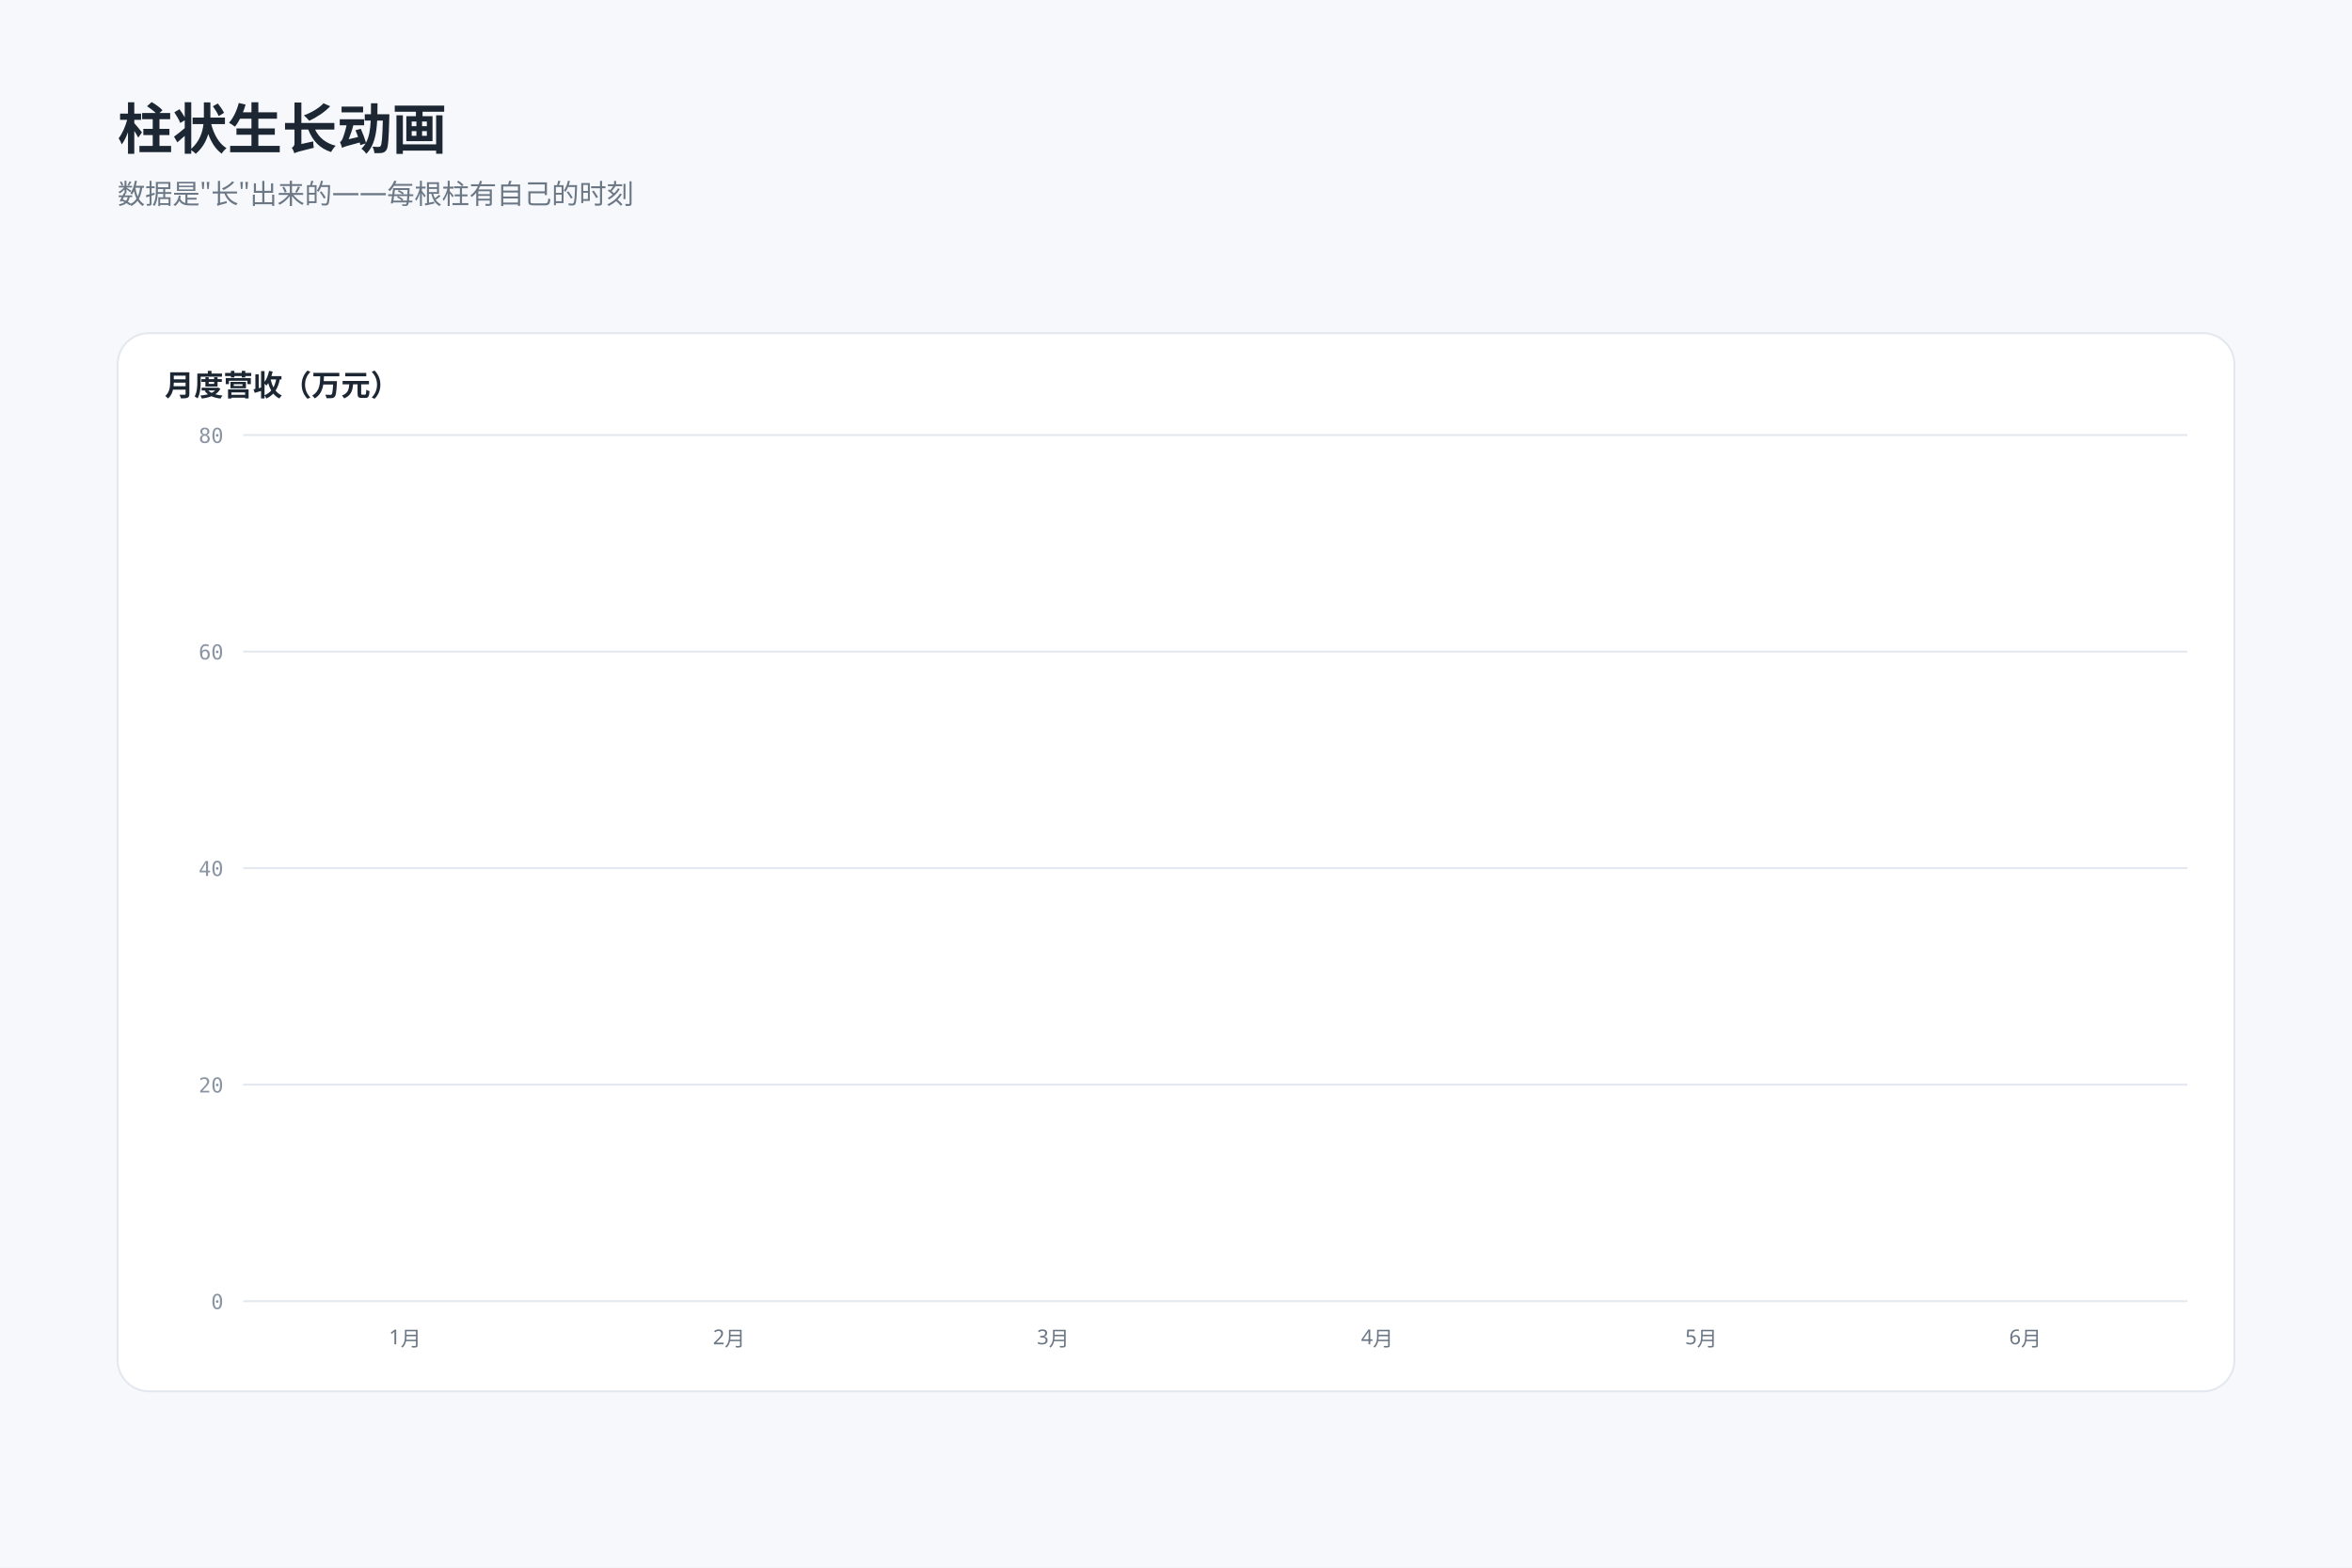
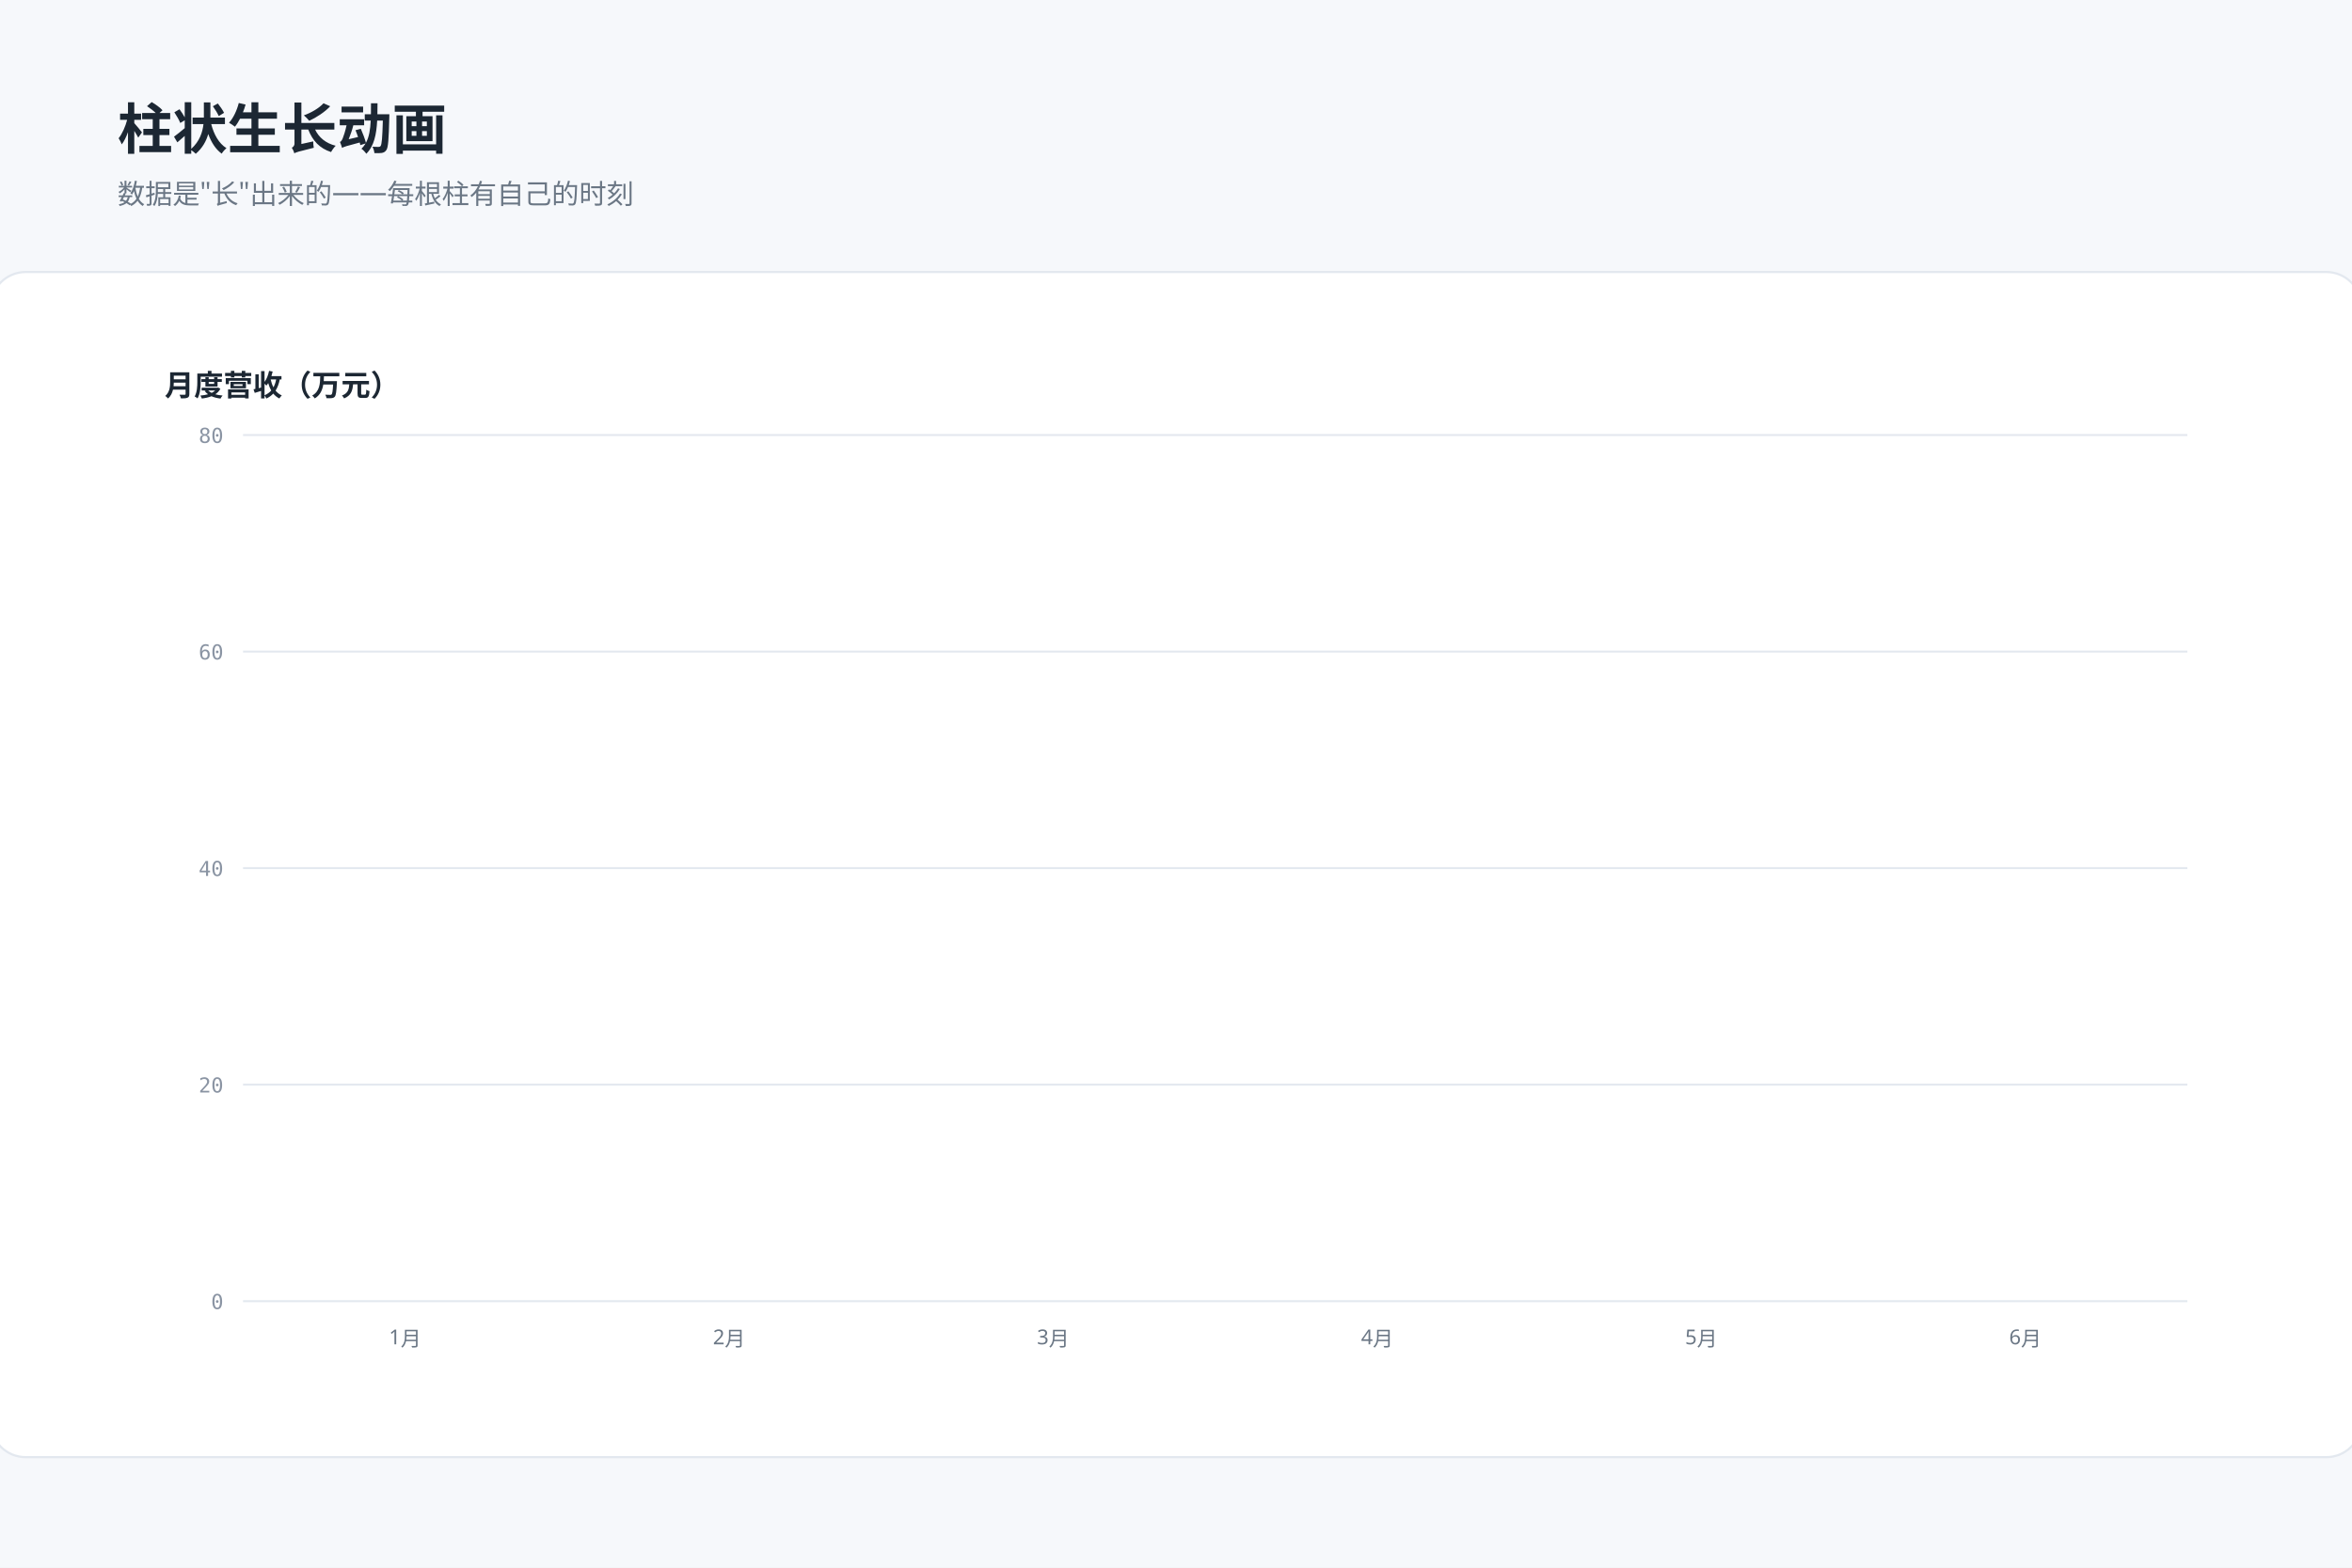
<svg xmlns="http://www.w3.org/2000/svg" width="1200" height="800" viewBox="0 0 1200 800" font-family="PingFang SC, Hiragino Sans GB, Microsoft YaHei, sans-serif">
  <rect width="1200" height="800" fill="#f6f8fb" />
  <text x="60" y="76" font-size="28" font-weight="700" fill="#1c2733">柱状生长动画</text>
  <text x="60" y="104" font-size="14" fill="#6b7785">数据是"长"出来的——每根柱有自己的时刻</text>
-   <g>
-     <rect x="60" y="170" width="1080" height="540" rx="16" fill="#ffffff" stroke="#e3e8ef" />
+   <g transform="translate(600,430) scale(1.12) translate(-600,-430)">
+     <g>
+       <rect x="60" y="170" width="1080" height="540" rx="16" fill="#ffffff" stroke="#e3e8ef" />
+     </g>
  </g>
  <text x="84" y="202" font-size="15" fill="#1c2733" text-anchor="start" font-weight="700">月度营收（万元）</text>
  <line x1="124" y1="664" x2="1116" y2="664" stroke="#e3e8ef" />
  <text x="114" y="668" font-size="10.5" fill="#8a94a3" text-anchor="end" font-family="SFMono-Regular, Menlo, monospace">0</text>
  <line x1="124" y1="553.5" x2="1116" y2="553.5" stroke="#e3e8ef" />
  <text x="114" y="557.5" font-size="10.5" fill="#8a94a3" text-anchor="end" font-family="SFMono-Regular, Menlo, monospace">20</text>
  <line x1="124" y1="443" x2="1116" y2="443" stroke="#e3e8ef" />
  <text x="114" y="447" font-size="10.5" fill="#8a94a3" text-anchor="end" font-family="SFMono-Regular, Menlo, monospace">40</text>
  <line x1="124" y1="332.5" x2="1116" y2="332.5" stroke="#e3e8ef" />
  <text x="114" y="336.5" font-size="10.5" fill="#8a94a3" text-anchor="end" font-family="SFMono-Regular, Menlo, monospace">60</text>
  <line x1="124" y1="222" x2="1116" y2="222" stroke="#e3e8ef" />
  <text x="114" y="226" font-size="10.5" fill="#8a94a3" text-anchor="end" font-family="SFMono-Regular, Menlo, monospace">80</text>
  <text x="206.667" y="686" font-size="10.5" fill="#6b7785" text-anchor="middle">1月</text>
  <text x="372" y="686" font-size="10.5" fill="#6b7785" text-anchor="middle">2月</text>
  <text x="537.333" y="686" font-size="10.5" fill="#6b7785" text-anchor="middle">3月</text>
  <text x="702.667" y="686" font-size="10.5" fill="#6b7785" text-anchor="middle">4月</text>
  <text x="868" y="686" font-size="10.5" fill="#6b7785" text-anchor="middle">5月</text>
  <text x="1033.333" y="686" font-size="10.5" fill="#6b7785" text-anchor="middle">6月</text>
  <rect x="180.667" y="664" width="52" height="0" rx="5" fill="#4f8ef7" opacity="0.9">
    <animate attributeName="height" values="0;0;232.1;232.1" keyTimes="0;0.057;0.200;1" dur="7s" repeatCount="indefinite" />
    <animate attributeName="y" values="664;664;431.9;431.9" keyTimes="0;0.057;0.200;1" dur="7s" repeatCount="indefinite" />
  </rect>
  <text x="206.667" y="423.95" font-size="11" font-weight="700" fill="#4f8ef7" text-anchor="middle" opacity="0">
    <animate attributeName="opacity" values="0;0;1;1;0" keyTimes="0;0.200;0.240;0.93;1" dur="7s" repeatCount="indefinite" />42w</text>
  <rect x="346" y="664" width="52" height="0" rx="5" fill="#4f8ef7" opacity="0.9">
    <animate attributeName="height" values="0;0;320.4;320.4" keyTimes="0;0.107;0.250;1" dur="7s" repeatCount="indefinite" />
    <animate attributeName="y" values="664;664;343.6;343.6" keyTimes="0;0.107;0.250;1" dur="7s" repeatCount="indefinite" />
  </rect>
  <text x="372" y="335.55" font-size="11" font-weight="700" fill="#4f8ef7" text-anchor="middle" opacity="0">
    <animate attributeName="opacity" values="0;0;1;1;0" keyTimes="0;0.250;0.290;0.93;1" dur="7s" repeatCount="indefinite" />58w</text>
  <rect x="511.333" y="664" width="52" height="0" rx="5" fill="#4f8ef7" opacity="0.9">
    <animate attributeName="height" values="0;0;276.3;276.3" keyTimes="0;0.157;0.300;1" dur="7s" repeatCount="indefinite" />
    <animate attributeName="y" values="664;664;387.8;387.8" keyTimes="0;0.157;0.300;1" dur="7s" repeatCount="indefinite" />
  </rect>
  <text x="537.333" y="379.75" font-size="11" font-weight="700" fill="#4f8ef7" text-anchor="middle" opacity="0">
    <animate attributeName="opacity" values="0;0;1;1;0" keyTimes="0;0.300;0.340;0.93;1" dur="7s" repeatCount="indefinite" />50w</text>
  <rect x="676.667" y="664" width="52" height="0" rx="5" fill="#4f8ef7" opacity="0.9">
    <animate attributeName="height" values="0;0;364.6;364.6" keyTimes="0;0.207;0.350;1" dur="7s" repeatCount="indefinite" />
    <animate attributeName="y" values="664;664;299.4;299.4" keyTimes="0;0.207;0.350;1" dur="7s" repeatCount="indefinite" />
  </rect>
  <text x="702.667" y="291.35" font-size="11" font-weight="700" fill="#4f8ef7" text-anchor="middle" opacity="0">
    <animate attributeName="opacity" values="0;0;1;1;0" keyTimes="0;0.350;0.390;0.93;1" dur="7s" repeatCount="indefinite" />66w</text>
  <rect x="842" y="664" width="52" height="0" rx="5" fill="#4f8ef7" opacity="0.9">
    <animate attributeName="height" values="0;0;408.9;408.9" keyTimes="0;0.257;0.400;1" dur="7s" repeatCount="indefinite" />
    <animate attributeName="y" values="664;664;255.1;255.1" keyTimes="0;0.257;0.400;1" dur="7s" repeatCount="indefinite" />
  </rect>
  <text x="868" y="247.15" font-size="11" font-weight="700" fill="#4f8ef7" text-anchor="middle" opacity="0">
    <animate attributeName="opacity" values="0;0;1;1;0" keyTimes="0;0.400;0.440;0.93;1" dur="7s" repeatCount="indefinite" />74w</text>
  <rect x="1007.333" y="664" width="52" height="0" rx="5" fill="#4f8ef7" opacity="0.9">
    <animate attributeName="height" values="0;0;348.1;348.1" keyTimes="0;0.307;0.450;1" dur="7s" repeatCount="indefinite" />
    <animate attributeName="y" values="664;664;315.9;315.9" keyTimes="0;0.307;0.450;1" dur="7s" repeatCount="indefinite" />
  </rect>
  <text x="1033.333" y="307.925" font-size="11" font-weight="700" fill="#4f8ef7" text-anchor="middle" opacity="0">
    <animate attributeName="opacity" values="0;0;1;1;0" keyTimes="0;0.450;0.490;0.93;1" dur="7s" repeatCount="indefinite" />63w</text>
</svg>
